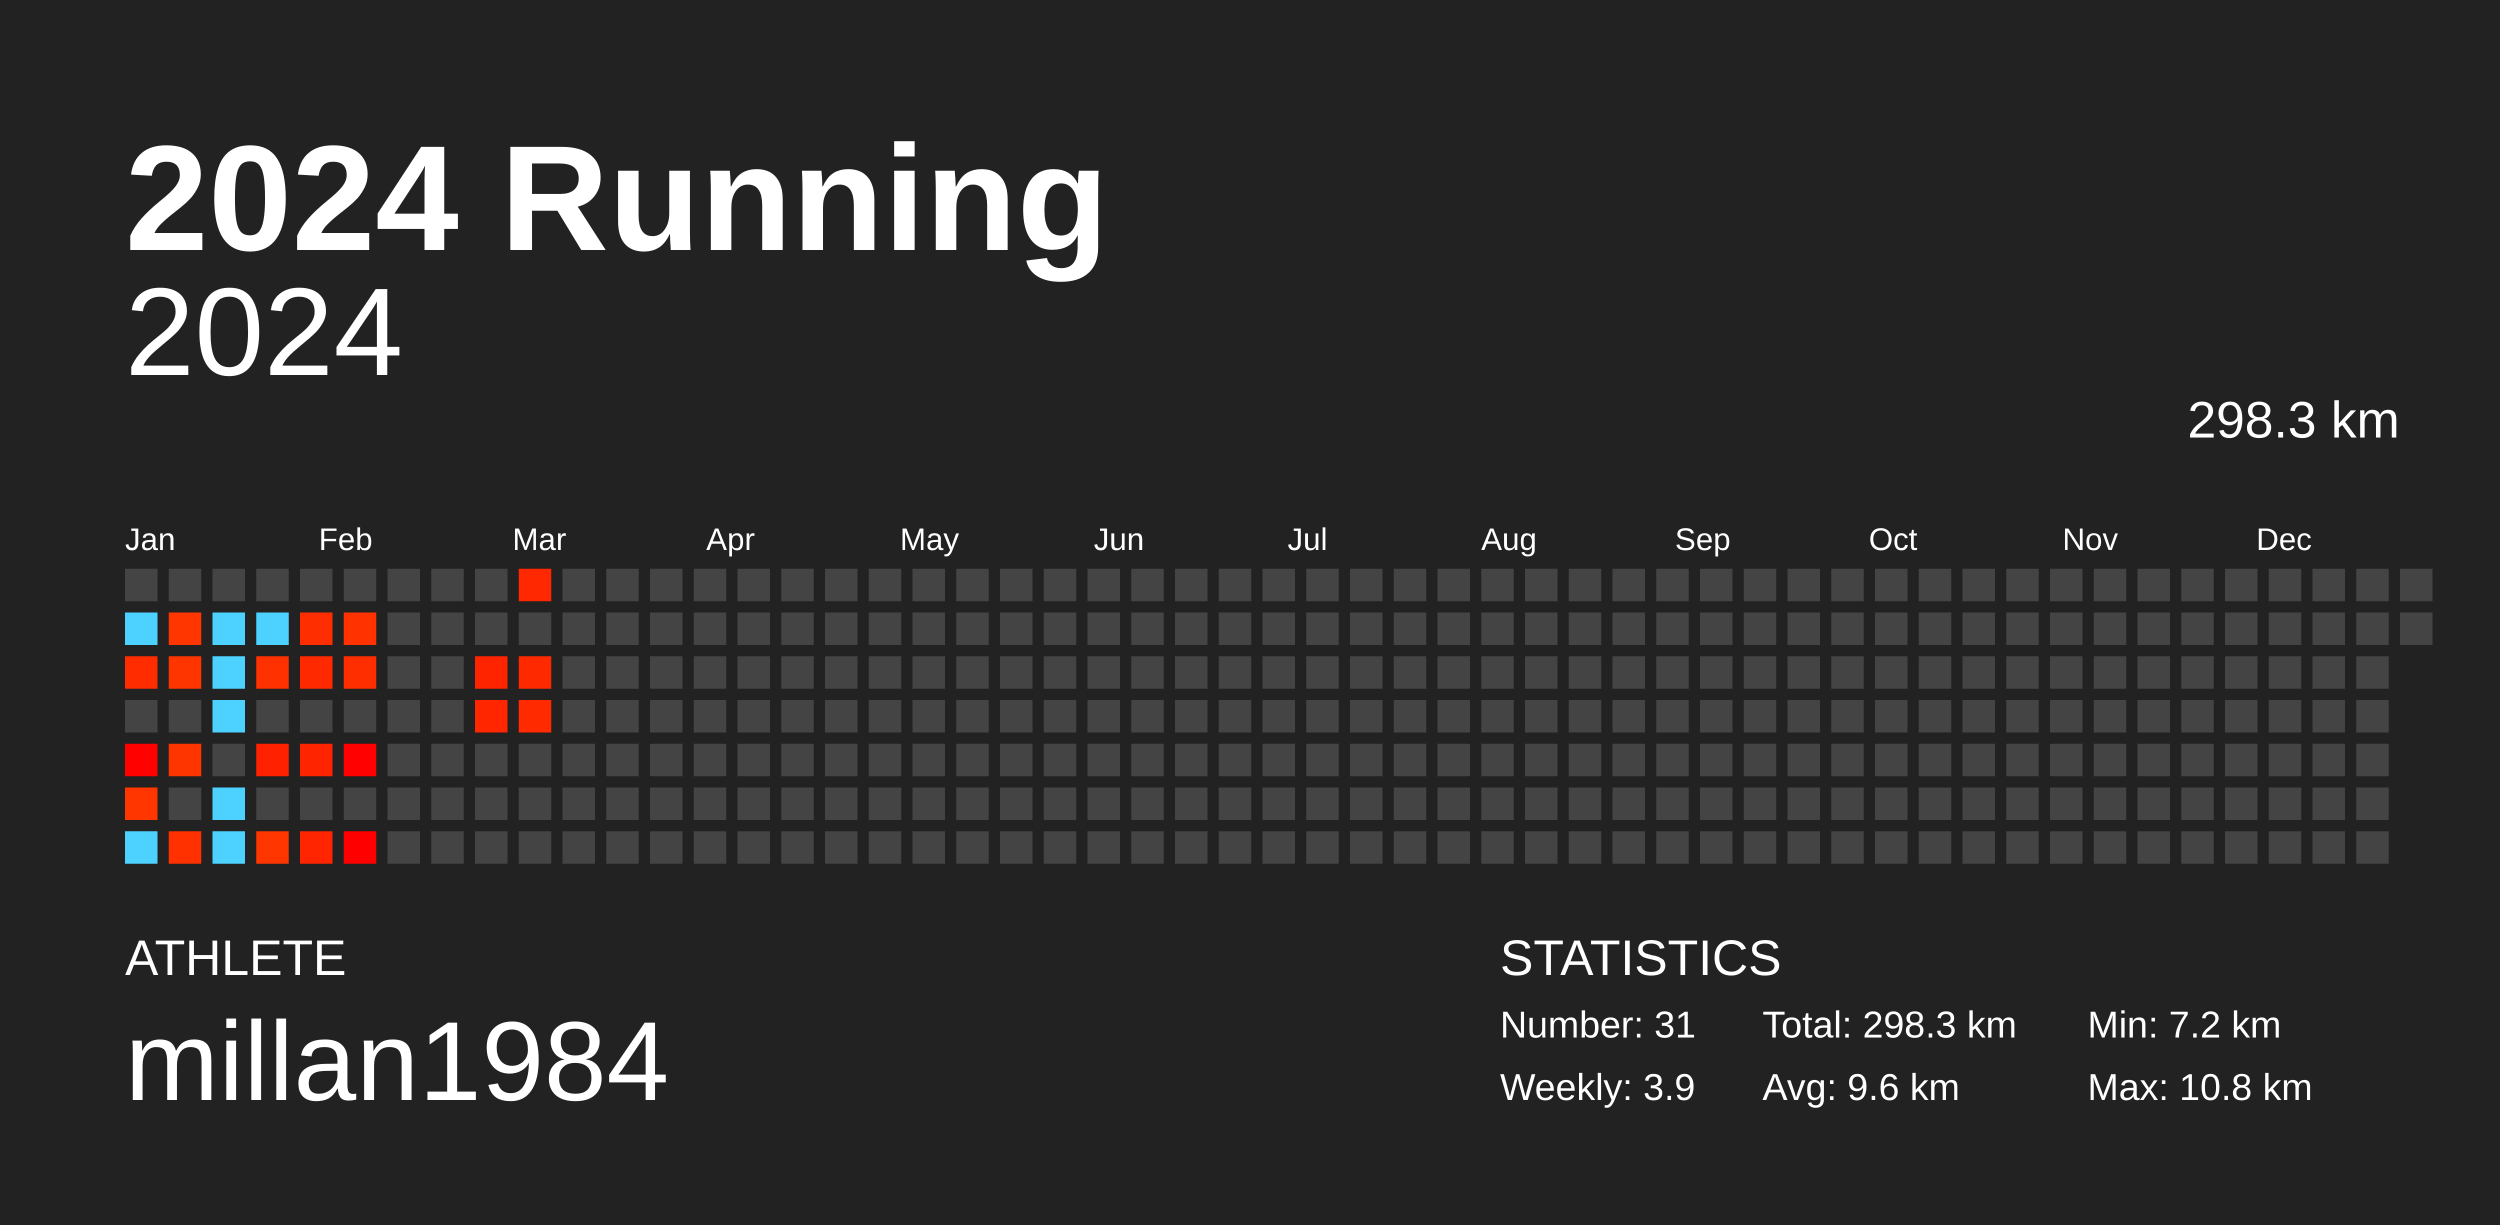
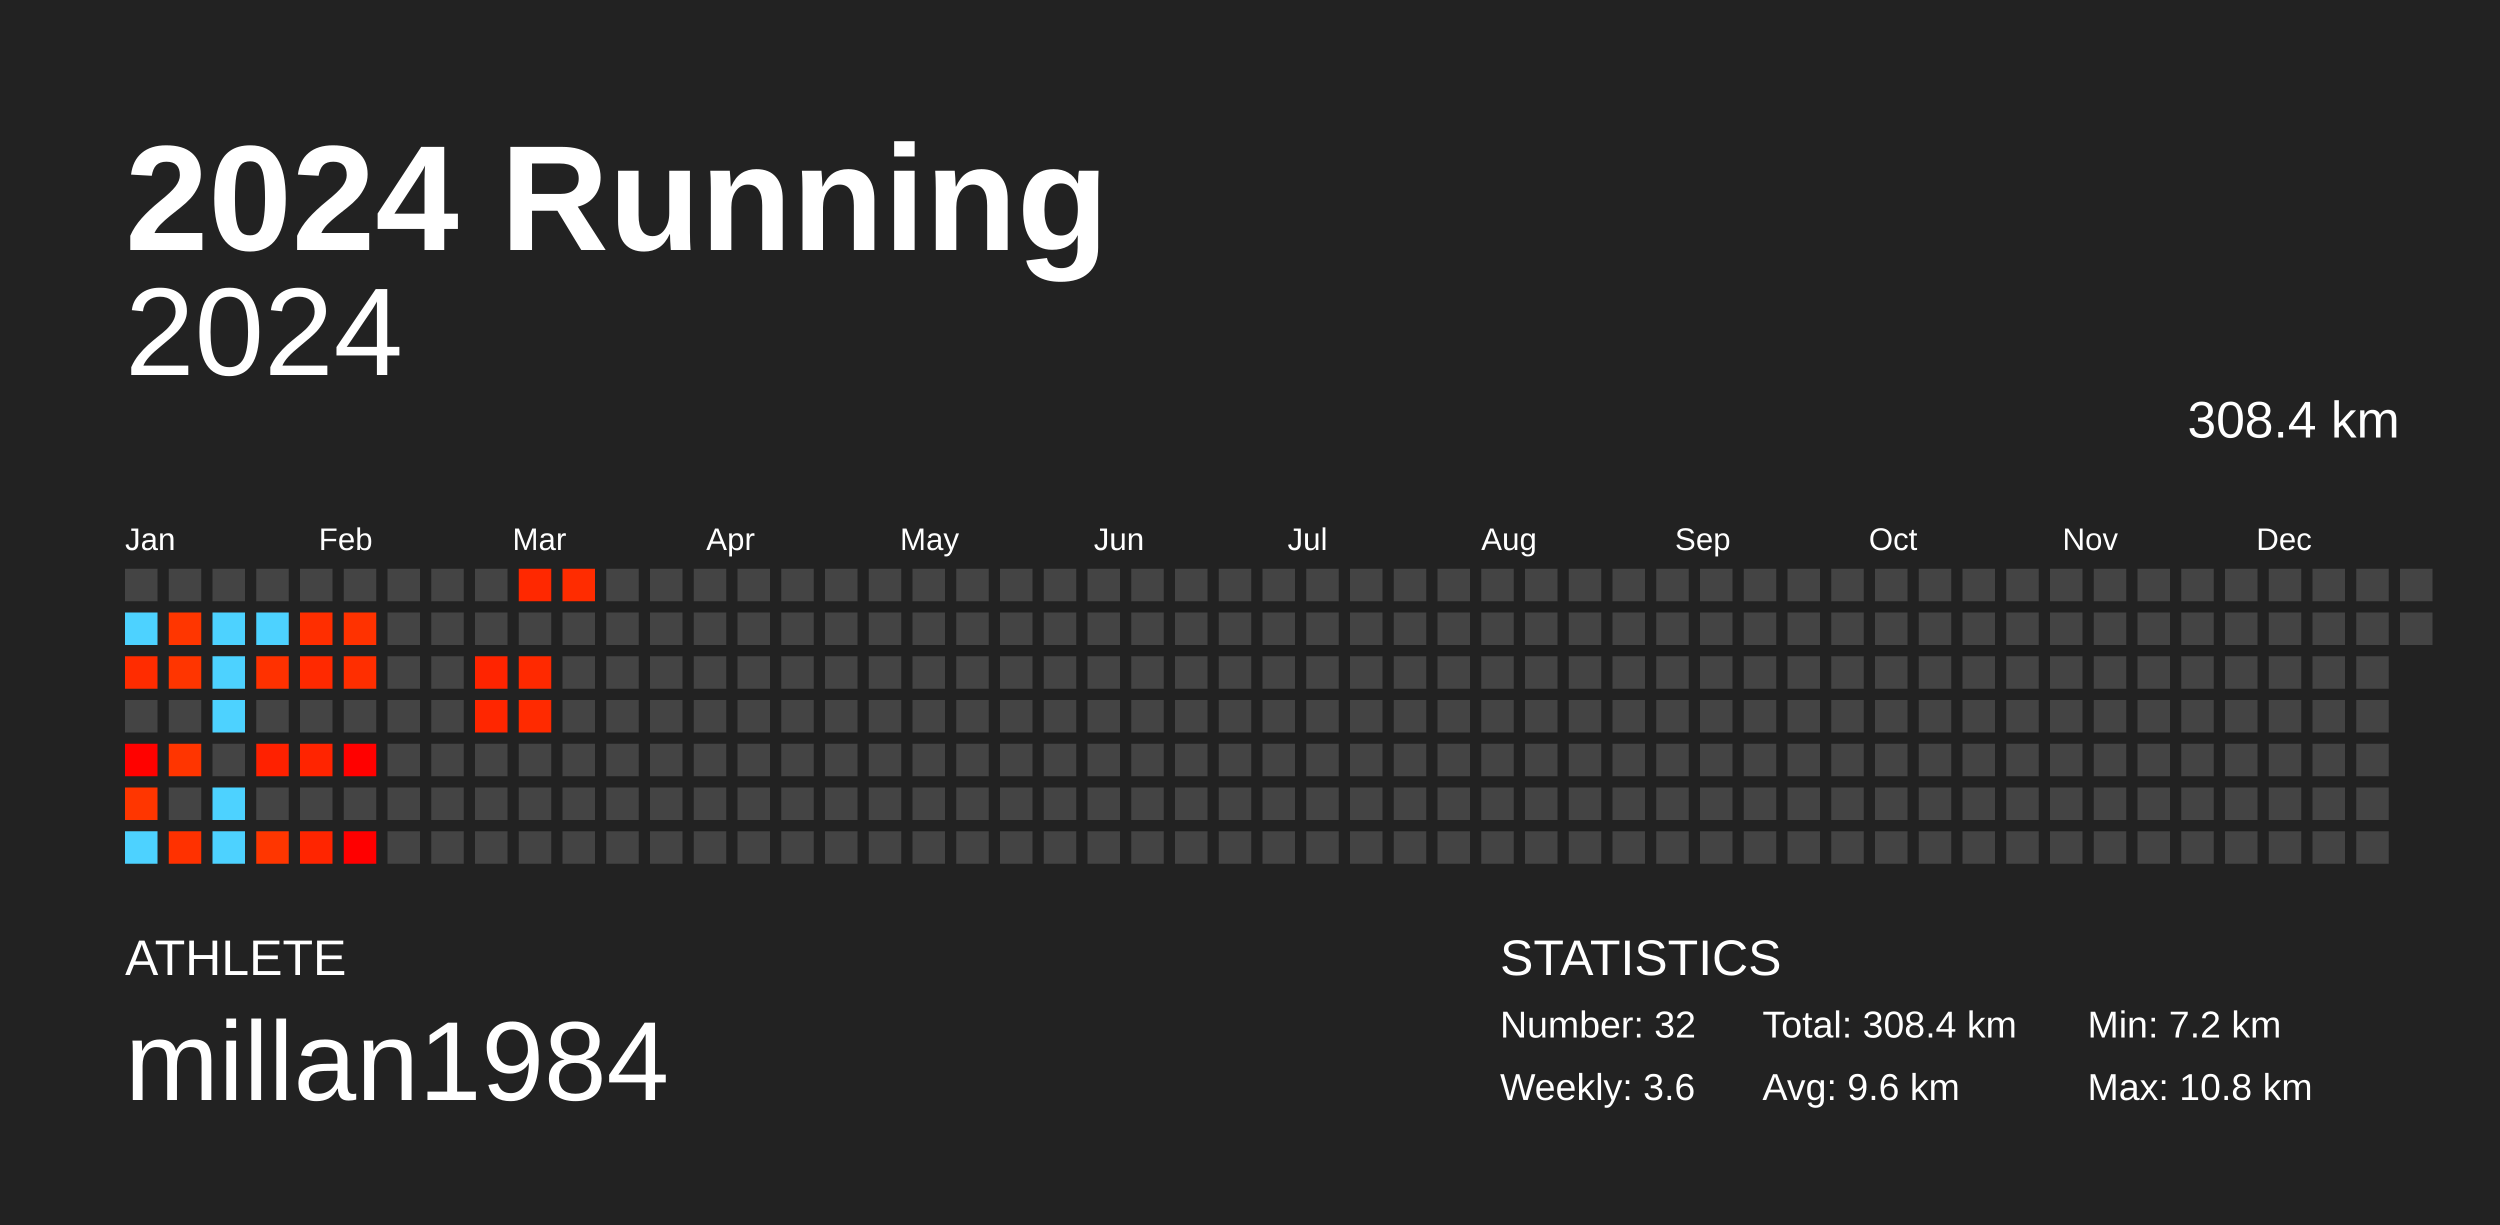
<svg xmlns="http://www.w3.org/2000/svg" baseProfile="full" height="98mm" version="1.1" viewBox="0,0,200,98" width="200mm">
  <defs />
  <rect fill="#222222" height="98" width="200" x="0" y="0" />
  <text fill="#FFFFFF" style="font-size:12px; font-family:Arial; font-weight:bold;" x="10" y="20">2024 Running</text>
  <text fill="#FFFFFF" style="font-size:4px; font-family:Arial" x="10" y="78">ATHLETE</text>
  <text fill="#FFFFFF" style="font-size:9px; font-family:Arial" x="10" y="88">millan1984</text>
  <text fill="#FFFFFF" style="font-size:4px; font-family:Arial" x="120" y="78">STATISTICS</text>
-   <text fill="#FFFFFF" style="font-size:3px; font-family:Arial" x="120" y="83">Number: 31</text>
-   <text fill="#FFFFFF" style="font-size:3px; font-family:Arial" x="120" y="88">Weekly: 3.9</text>
-   <text fill="#FFFFFF" style="font-size:3px; font-family:Arial" x="141" y="83">Total: 298.3 km</text>
+   <text fill="#FFFFFF" style="font-size:3px; font-family:Arial" x="120" y="83">Number: 32</text>
+   <text fill="#FFFFFF" style="font-size:3px; font-family:Arial" x="120" y="88">Weekly: 3.6</text>
+   <text fill="#FFFFFF" style="font-size:3px; font-family:Arial" x="141" y="83">Total: 308.4 km</text>
  <text fill="#FFFFFF" style="font-size:3px; font-family:Arial" x="141" y="88">Avg: 9.6 km</text>
  <text fill="#FFFFFF" style="font-size:3px; font-family:Arial" x="167" y="83">Min: 7.2 km</text>
  <text fill="#FFFFFF" style="font-size:3px; font-family:Arial" x="167" y="88">Max: 10.8 km</text>
  <text alignment-baseline="hanging" fill="#FFFFFF" style="font-size:10.0px; font-family:Arial;" x="10" y="30">2024</text>
-   <text alignment-baseline="hanging" fill="#FFFFFF" style="font-size:4.125px; font-family:Arial;" x="175" y="35">298.3 km</text>
+   <text alignment-baseline="hanging" fill="#FFFFFF" style="font-size:4.125px; font-family:Arial;" x="175" y="35">308.4 km</text>
  <text fill="#FFFFFF" style="font-size:2.5px; font-family:Arial" x="10.0" y="44">Jan</text>
  <text fill="#FFFFFF" style="font-size:2.5px; font-family:Arial" x="25.5" y="44">Feb</text>
  <text fill="#FFFFFF" style="font-size:2.5px; font-family:Arial" x="41.0" y="44">Mar</text>
  <text fill="#FFFFFF" style="font-size:2.5px; font-family:Arial" x="56.5" y="44">Apr</text>
  <text fill="#FFFFFF" style="font-size:2.5px; font-family:Arial" x="72.0" y="44">May</text>
  <text fill="#FFFFFF" style="font-size:2.5px; font-family:Arial" x="87.5" y="44">Jun</text>
  <text fill="#FFFFFF" style="font-size:2.5px; font-family:Arial" x="103.0" y="44">Jul</text>
  <text fill="#FFFFFF" style="font-size:2.5px; font-family:Arial" x="118.5" y="44">Aug</text>
  <text fill="#FFFFFF" style="font-size:2.5px; font-family:Arial" x="134.0" y="44">Sep</text>
  <text fill="#FFFFFF" style="font-size:2.5px; font-family:Arial" x="149.5" y="44">Oct</text>
  <text fill="#FFFFFF" style="font-size:2.5px; font-family:Arial" x="165.0" y="44">Nov</text>
  <text fill="#FFFFFF" style="font-size:2.5px; font-family:Arial" x="180.5" y="44">Dec</text>
  <rect fill="#444444" height="2.6" width="2.6" x="10.0" y="45.5" />
  <rect fill="#4dd2ff" height="2.6" width="2.6" x="10.0" y="49.0" />
  <rect fill="#ff2c00" height="2.6" width="2.6" x="10.0" y="52.5" />
  <rect fill="#444444" height="2.6" width="2.6" x="10.0" y="56.0" />
  <rect fill="#ff0200" height="2.6" width="2.6" x="10.0" y="59.5" />
  <rect fill="#ff3600" height="2.6" width="2.6" x="10.0" y="63.0" />
  <rect fill="#4dd2ff" height="2.6" width="2.6" x="10.0" y="66.5" />
  <rect fill="#444444" height="2.6" width="2.6" x="13.5" y="45.5" />
  <rect fill="#ff3600" height="2.6" width="2.6" x="13.5" y="49.0" />
  <rect fill="#ff3500" height="2.6" width="2.6" x="13.5" y="52.5" />
  <rect fill="#444444" height="2.6" width="2.6" x="13.5" y="56.0" />
  <rect fill="#ff3500" height="2.6" width="2.6" x="13.5" y="59.5" />
  <rect fill="#444444" height="2.6" width="2.6" x="13.5" y="63.0" />
  <rect fill="#ff3100" height="2.6" width="2.6" x="13.5" y="66.5" />
  <rect fill="#444444" height="2.6" width="2.6" x="17.0" y="45.5" />
  <rect fill="#4dd2ff" height="2.6" width="2.6" x="17.0" y="49.0" />
  <rect fill="#4dd2ff" height="2.6" width="2.6" x="17.0" y="52.5" />
  <rect fill="#4dd2ff" height="2.6" width="2.6" x="17.0" y="56.0" />
  <rect fill="#444444" height="2.6" width="2.6" x="17.0" y="59.5" />
  <rect fill="#4dd2ff" height="2.6" width="2.6" x="17.0" y="63.0" />
  <rect fill="#4dd2ff" height="2.6" width="2.6" x="17.0" y="66.5" />
  <rect fill="#444444" height="2.6" width="2.6" x="20.5" y="45.5" />
  <rect fill="#4dd2ff" height="2.6" width="2.6" x="20.5" y="49.0" />
  <rect fill="#ff3100" height="2.6" width="2.6" x="20.5" y="52.5" />
  <rect fill="#444444" height="2.6" width="2.6" x="20.5" y="56.0" />
  <rect fill="#ff2100" height="2.6" width="2.6" x="20.5" y="59.5" />
  <rect fill="#444444" height="2.6" width="2.6" x="20.5" y="63.0" />
  <rect fill="#ff3600" height="2.6" width="2.6" x="20.5" y="66.5" />
  <rect fill="#444444" height="2.6" width="2.6" x="24.0" y="45.5" />
  <rect fill="#ff2e00" height="2.6" width="2.6" x="24.0" y="49.0" />
  <rect fill="#ff2900" height="2.6" width="2.6" x="24.0" y="52.5" />
  <rect fill="#444444" height="2.6" width="2.6" x="24.0" y="56.0" />
  <rect fill="#ff2400" height="2.6" width="2.6" x="24.0" y="59.5" />
  <rect fill="#444444" height="2.6" width="2.6" x="24.0" y="63.0" />
  <rect fill="#ff2500" height="2.6" width="2.6" x="24.0" y="66.5" />
  <rect fill="#444444" height="2.6" width="2.6" x="27.5" y="45.5" />
  <rect fill="#ff3200" height="2.6" width="2.6" x="27.5" y="49.0" />
  <rect fill="#ff2e00" height="2.6" width="2.6" x="27.5" y="52.5" />
  <rect fill="#444444" height="2.6" width="2.6" x="27.5" y="56.0" />
  <rect fill="#ff0100" height="2.6" width="2.6" x="27.5" y="59.5" />
  <rect fill="#444444" height="2.6" width="2.6" x="27.5" y="63.0" />
  <rect fill="#ff0000" height="2.6" width="2.6" x="27.5" y="66.5" />
  <rect fill="#444444" height="2.6" width="2.6" x="31.0" y="45.5" />
  <rect fill="#444444" height="2.6" width="2.6" x="31.0" y="49.0" />
  <rect fill="#444444" height="2.6" width="2.6" x="31.0" y="52.5" />
  <rect fill="#444444" height="2.6" width="2.6" x="31.0" y="56.0" />
  <rect fill="#444444" height="2.6" width="2.6" x="31.0" y="59.5" />
  <rect fill="#444444" height="2.6" width="2.6" x="31.0" y="63.0" />
  <rect fill="#444444" height="2.6" width="2.6" x="31.0" y="66.5" />
  <rect fill="#444444" height="2.6" width="2.6" x="34.5" y="45.5" />
  <rect fill="#444444" height="2.6" width="2.6" x="34.5" y="49.0" />
  <rect fill="#444444" height="2.6" width="2.6" x="34.5" y="52.5" />
  <rect fill="#444444" height="2.6" width="2.6" x="34.5" y="56.0" />
  <rect fill="#444444" height="2.6" width="2.6" x="34.5" y="59.5" />
  <rect fill="#444444" height="2.6" width="2.6" x="34.5" y="63.0" />
  <rect fill="#444444" height="2.6" width="2.6" x="34.5" y="66.5" />
  <rect fill="#444444" height="2.6" width="2.6" x="38.0" y="45.5" />
  <rect fill="#444444" height="2.6" width="2.6" x="38.0" y="49.0" />
  <rect fill="#ff2400" height="2.6" width="2.6" x="38.0" y="52.5" />
  <rect fill="#ff2600" height="2.6" width="2.6" x="38.0" y="56.0" />
  <rect fill="#444444" height="2.6" width="2.6" x="38.0" y="59.5" />
  <rect fill="#444444" height="2.6" width="2.6" x="38.0" y="63.0" />
  <rect fill="#444444" height="2.6" width="2.6" x="38.0" y="66.5" />
  <rect fill="#ff2800" height="2.6" width="2.6" x="41.5" y="45.5" />
  <rect fill="#444444" height="2.6" width="2.6" x="41.5" y="49.0" />
  <rect fill="#ff2900" height="2.6" width="2.6" x="41.5" y="52.5" />
  <rect fill="#ff2a00" height="2.6" width="2.6" x="41.5" y="56.0" />
  <rect fill="#444444" height="2.6" width="2.6" x="41.5" y="59.5" />
  <rect fill="#444444" height="2.6" width="2.6" x="41.5" y="63.0" />
  <rect fill="#444444" height="2.6" width="2.6" x="41.5" y="66.5" />
-   <rect fill="#444444" height="2.6" width="2.6" x="45.0" y="45.5" />
+   <rect fill="#ff2c00" height="2.6" width="2.6" x="45.0" y="45.5" />
  <rect fill="#444444" height="2.6" width="2.6" x="45.0" y="49.0" />
  <rect fill="#444444" height="2.6" width="2.6" x="45.0" y="52.5" />
  <rect fill="#444444" height="2.6" width="2.6" x="45.0" y="56.0" />
  <rect fill="#444444" height="2.6" width="2.6" x="45.0" y="59.5" />
  <rect fill="#444444" height="2.6" width="2.6" x="45.0" y="63.0" />
  <rect fill="#444444" height="2.6" width="2.6" x="45.0" y="66.5" />
  <rect fill="#444444" height="2.6" width="2.6" x="48.5" y="45.5" />
  <rect fill="#444444" height="2.6" width="2.6" x="48.5" y="49.0" />
  <rect fill="#444444" height="2.6" width="2.6" x="48.5" y="52.5" />
  <rect fill="#444444" height="2.6" width="2.6" x="48.5" y="56.0" />
  <rect fill="#444444" height="2.6" width="2.6" x="48.5" y="59.5" />
  <rect fill="#444444" height="2.6" width="2.6" x="48.5" y="63.0" />
  <rect fill="#444444" height="2.6" width="2.6" x="48.5" y="66.5" />
  <rect fill="#444444" height="2.6" width="2.6" x="52.0" y="45.5" />
  <rect fill="#444444" height="2.6" width="2.6" x="52.0" y="49.0" />
  <rect fill="#444444" height="2.6" width="2.6" x="52.0" y="52.5" />
  <rect fill="#444444" height="2.6" width="2.6" x="52.0" y="56.0" />
  <rect fill="#444444" height="2.6" width="2.6" x="52.0" y="59.5" />
  <rect fill="#444444" height="2.6" width="2.6" x="52.0" y="63.0" />
  <rect fill="#444444" height="2.6" width="2.6" x="52.0" y="66.5" />
  <rect fill="#444444" height="2.6" width="2.6" x="55.5" y="45.5" />
  <rect fill="#444444" height="2.6" width="2.6" x="55.5" y="49.0" />
  <rect fill="#444444" height="2.6" width="2.6" x="55.5" y="52.5" />
  <rect fill="#444444" height="2.6" width="2.6" x="55.5" y="56.0" />
  <rect fill="#444444" height="2.6" width="2.6" x="55.5" y="59.5" />
  <rect fill="#444444" height="2.6" width="2.6" x="55.5" y="63.0" />
  <rect fill="#444444" height="2.6" width="2.6" x="55.5" y="66.5" />
  <rect fill="#444444" height="2.6" width="2.6" x="59.0" y="45.5" />
  <rect fill="#444444" height="2.6" width="2.6" x="59.0" y="49.0" />
  <rect fill="#444444" height="2.6" width="2.6" x="59.0" y="52.5" />
  <rect fill="#444444" height="2.6" width="2.6" x="59.0" y="56.0" />
  <rect fill="#444444" height="2.6" width="2.6" x="59.0" y="59.5" />
  <rect fill="#444444" height="2.6" width="2.6" x="59.0" y="63.0" />
  <rect fill="#444444" height="2.6" width="2.6" x="59.0" y="66.5" />
  <rect fill="#444444" height="2.6" width="2.6" x="62.5" y="45.5" />
  <rect fill="#444444" height="2.6" width="2.6" x="62.5" y="49.0" />
  <rect fill="#444444" height="2.6" width="2.6" x="62.5" y="52.5" />
  <rect fill="#444444" height="2.6" width="2.6" x="62.5" y="56.0" />
  <rect fill="#444444" height="2.6" width="2.6" x="62.5" y="59.5" />
  <rect fill="#444444" height="2.6" width="2.6" x="62.5" y="63.0" />
  <rect fill="#444444" height="2.6" width="2.6" x="62.5" y="66.5" />
  <rect fill="#444444" height="2.6" width="2.6" x="66.0" y="45.5" />
  <rect fill="#444444" height="2.6" width="2.6" x="66.0" y="49.0" />
  <rect fill="#444444" height="2.6" width="2.6" x="66.0" y="52.5" />
  <rect fill="#444444" height="2.6" width="2.6" x="66.0" y="56.0" />
  <rect fill="#444444" height="2.6" width="2.6" x="66.0" y="59.5" />
  <rect fill="#444444" height="2.6" width="2.6" x="66.0" y="63.0" />
  <rect fill="#444444" height="2.6" width="2.6" x="66.0" y="66.5" />
  <rect fill="#444444" height="2.6" width="2.6" x="69.5" y="45.5" />
  <rect fill="#444444" height="2.6" width="2.6" x="69.5" y="49.0" />
  <rect fill="#444444" height="2.6" width="2.6" x="69.5" y="52.5" />
  <rect fill="#444444" height="2.6" width="2.6" x="69.5" y="56.0" />
  <rect fill="#444444" height="2.6" width="2.6" x="69.5" y="59.5" />
  <rect fill="#444444" height="2.6" width="2.6" x="69.5" y="63.0" />
  <rect fill="#444444" height="2.6" width="2.6" x="69.5" y="66.5" />
  <rect fill="#444444" height="2.6" width="2.6" x="73.0" y="45.5" />
  <rect fill="#444444" height="2.6" width="2.6" x="73.0" y="49.0" />
  <rect fill="#444444" height="2.6" width="2.6" x="73.0" y="52.5" />
  <rect fill="#444444" height="2.6" width="2.6" x="73.0" y="56.0" />
  <rect fill="#444444" height="2.6" width="2.6" x="73.0" y="59.5" />
  <rect fill="#444444" height="2.6" width="2.6" x="73.0" y="63.0" />
  <rect fill="#444444" height="2.6" width="2.6" x="73.0" y="66.5" />
  <rect fill="#444444" height="2.6" width="2.6" x="76.5" y="45.5" />
  <rect fill="#444444" height="2.6" width="2.6" x="76.5" y="49.0" />
  <rect fill="#444444" height="2.6" width="2.6" x="76.5" y="52.5" />
  <rect fill="#444444" height="2.6" width="2.6" x="76.5" y="56.0" />
  <rect fill="#444444" height="2.6" width="2.6" x="76.5" y="59.5" />
  <rect fill="#444444" height="2.6" width="2.6" x="76.5" y="63.0" />
  <rect fill="#444444" height="2.6" width="2.6" x="76.5" y="66.5" />
  <rect fill="#444444" height="2.6" width="2.6" x="80.0" y="45.5" />
  <rect fill="#444444" height="2.6" width="2.6" x="80.0" y="49.0" />
  <rect fill="#444444" height="2.6" width="2.6" x="80.0" y="52.5" />
  <rect fill="#444444" height="2.6" width="2.6" x="80.0" y="56.0" />
  <rect fill="#444444" height="2.6" width="2.6" x="80.0" y="59.5" />
  <rect fill="#444444" height="2.6" width="2.6" x="80.0" y="63.0" />
  <rect fill="#444444" height="2.6" width="2.6" x="80.0" y="66.5" />
  <rect fill="#444444" height="2.6" width="2.6" x="83.5" y="45.5" />
  <rect fill="#444444" height="2.6" width="2.6" x="83.5" y="49.0" />
  <rect fill="#444444" height="2.6" width="2.6" x="83.5" y="52.5" />
  <rect fill="#444444" height="2.6" width="2.6" x="83.5" y="56.0" />
  <rect fill="#444444" height="2.6" width="2.6" x="83.5" y="59.5" />
  <rect fill="#444444" height="2.6" width="2.6" x="83.5" y="63.0" />
  <rect fill="#444444" height="2.6" width="2.6" x="83.5" y="66.5" />
  <rect fill="#444444" height="2.6" width="2.6" x="87.0" y="45.5" />
  <rect fill="#444444" height="2.6" width="2.6" x="87.0" y="49.0" />
  <rect fill="#444444" height="2.6" width="2.6" x="87.0" y="52.5" />
  <rect fill="#444444" height="2.6" width="2.6" x="87.0" y="56.0" />
  <rect fill="#444444" height="2.6" width="2.6" x="87.0" y="59.5" />
  <rect fill="#444444" height="2.6" width="2.6" x="87.0" y="63.0" />
  <rect fill="#444444" height="2.6" width="2.6" x="87.0" y="66.5" />
  <rect fill="#444444" height="2.6" width="2.6" x="90.5" y="45.5" />
  <rect fill="#444444" height="2.6" width="2.6" x="90.5" y="49.0" />
  <rect fill="#444444" height="2.6" width="2.6" x="90.5" y="52.5" />
  <rect fill="#444444" height="2.6" width="2.6" x="90.5" y="56.0" />
  <rect fill="#444444" height="2.6" width="2.6" x="90.5" y="59.5" />
  <rect fill="#444444" height="2.6" width="2.6" x="90.5" y="63.0" />
  <rect fill="#444444" height="2.6" width="2.6" x="90.5" y="66.5" />
  <rect fill="#444444" height="2.6" width="2.6" x="94.0" y="45.5" />
  <rect fill="#444444" height="2.6" width="2.6" x="94.0" y="49.0" />
  <rect fill="#444444" height="2.6" width="2.6" x="94.0" y="52.5" />
  <rect fill="#444444" height="2.6" width="2.6" x="94.0" y="56.0" />
  <rect fill="#444444" height="2.6" width="2.6" x="94.0" y="59.5" />
  <rect fill="#444444" height="2.6" width="2.6" x="94.0" y="63.0" />
  <rect fill="#444444" height="2.6" width="2.6" x="94.0" y="66.5" />
  <rect fill="#444444" height="2.6" width="2.6" x="97.5" y="45.5" />
  <rect fill="#444444" height="2.6" width="2.6" x="97.5" y="49.0" />
  <rect fill="#444444" height="2.6" width="2.6" x="97.5" y="52.5" />
  <rect fill="#444444" height="2.6" width="2.6" x="97.5" y="56.0" />
  <rect fill="#444444" height="2.6" width="2.6" x="97.5" y="59.5" />
  <rect fill="#444444" height="2.6" width="2.6" x="97.5" y="63.0" />
  <rect fill="#444444" height="2.6" width="2.6" x="97.5" y="66.5" />
  <rect fill="#444444" height="2.6" width="2.6" x="101.0" y="45.5" />
  <rect fill="#444444" height="2.6" width="2.6" x="101.0" y="49.0" />
  <rect fill="#444444" height="2.6" width="2.6" x="101.0" y="52.5" />
  <rect fill="#444444" height="2.6" width="2.6" x="101.0" y="56.0" />
  <rect fill="#444444" height="2.6" width="2.6" x="101.0" y="59.5" />
  <rect fill="#444444" height="2.6" width="2.6" x="101.0" y="63.0" />
  <rect fill="#444444" height="2.6" width="2.6" x="101.0" y="66.5" />
  <rect fill="#444444" height="2.6" width="2.6" x="104.5" y="45.5" />
  <rect fill="#444444" height="2.6" width="2.6" x="104.5" y="49.0" />
  <rect fill="#444444" height="2.6" width="2.6" x="104.5" y="52.5" />
  <rect fill="#444444" height="2.6" width="2.6" x="104.5" y="56.0" />
  <rect fill="#444444" height="2.6" width="2.6" x="104.5" y="59.5" />
  <rect fill="#444444" height="2.6" width="2.6" x="104.5" y="63.0" />
  <rect fill="#444444" height="2.6" width="2.6" x="104.5" y="66.5" />
  <rect fill="#444444" height="2.6" width="2.6" x="108.0" y="45.5" />
  <rect fill="#444444" height="2.6" width="2.6" x="108.0" y="49.0" />
  <rect fill="#444444" height="2.6" width="2.6" x="108.0" y="52.5" />
  <rect fill="#444444" height="2.6" width="2.6" x="108.0" y="56.0" />
  <rect fill="#444444" height="2.6" width="2.6" x="108.0" y="59.5" />
  <rect fill="#444444" height="2.6" width="2.6" x="108.0" y="63.0" />
  <rect fill="#444444" height="2.6" width="2.6" x="108.0" y="66.5" />
  <rect fill="#444444" height="2.6" width="2.6" x="111.5" y="45.5" />
  <rect fill="#444444" height="2.6" width="2.6" x="111.5" y="49.0" />
  <rect fill="#444444" height="2.6" width="2.6" x="111.5" y="52.5" />
  <rect fill="#444444" height="2.6" width="2.6" x="111.5" y="56.0" />
  <rect fill="#444444" height="2.6" width="2.6" x="111.5" y="59.5" />
  <rect fill="#444444" height="2.6" width="2.6" x="111.5" y="63.0" />
  <rect fill="#444444" height="2.6" width="2.6" x="111.5" y="66.5" />
  <rect fill="#444444" height="2.6" width="2.6" x="115.0" y="45.5" />
  <rect fill="#444444" height="2.6" width="2.6" x="115.0" y="49.0" />
  <rect fill="#444444" height="2.6" width="2.6" x="115.0" y="52.5" />
  <rect fill="#444444" height="2.6" width="2.6" x="115.0" y="56.0" />
  <rect fill="#444444" height="2.6" width="2.6" x="115.0" y="59.5" />
  <rect fill="#444444" height="2.6" width="2.6" x="115.0" y="63.0" />
  <rect fill="#444444" height="2.6" width="2.6" x="115.0" y="66.5" />
  <rect fill="#444444" height="2.6" width="2.6" x="118.5" y="45.5" />
  <rect fill="#444444" height="2.6" width="2.6" x="118.5" y="49.0" />
  <rect fill="#444444" height="2.6" width="2.6" x="118.5" y="52.5" />
  <rect fill="#444444" height="2.6" width="2.6" x="118.5" y="56.0" />
  <rect fill="#444444" height="2.6" width="2.6" x="118.5" y="59.5" />
  <rect fill="#444444" height="2.6" width="2.6" x="118.5" y="63.0" />
  <rect fill="#444444" height="2.6" width="2.6" x="118.5" y="66.5" />
  <rect fill="#444444" height="2.6" width="2.6" x="122.0" y="45.5" />
  <rect fill="#444444" height="2.6" width="2.6" x="122.0" y="49.0" />
  <rect fill="#444444" height="2.6" width="2.6" x="122.0" y="52.5" />
  <rect fill="#444444" height="2.6" width="2.6" x="122.0" y="56.0" />
  <rect fill="#444444" height="2.6" width="2.6" x="122.0" y="59.5" />
  <rect fill="#444444" height="2.6" width="2.6" x="122.0" y="63.0" />
  <rect fill="#444444" height="2.6" width="2.6" x="122.0" y="66.5" />
  <rect fill="#444444" height="2.6" width="2.6" x="125.5" y="45.5" />
  <rect fill="#444444" height="2.6" width="2.6" x="125.5" y="49.0" />
  <rect fill="#444444" height="2.6" width="2.6" x="125.5" y="52.5" />
  <rect fill="#444444" height="2.6" width="2.6" x="125.5" y="56.0" />
  <rect fill="#444444" height="2.6" width="2.6" x="125.5" y="59.5" />
  <rect fill="#444444" height="2.6" width="2.6" x="125.5" y="63.0" />
  <rect fill="#444444" height="2.6" width="2.6" x="125.5" y="66.5" />
  <rect fill="#444444" height="2.6" width="2.6" x="129.0" y="45.5" />
  <rect fill="#444444" height="2.6" width="2.6" x="129.0" y="49.0" />
  <rect fill="#444444" height="2.6" width="2.6" x="129.0" y="52.5" />
  <rect fill="#444444" height="2.6" width="2.6" x="129.0" y="56.0" />
  <rect fill="#444444" height="2.6" width="2.6" x="129.0" y="59.5" />
  <rect fill="#444444" height="2.6" width="2.6" x="129.0" y="63.0" />
  <rect fill="#444444" height="2.6" width="2.6" x="129.0" y="66.5" />
  <rect fill="#444444" height="2.6" width="2.6" x="132.5" y="45.5" />
  <rect fill="#444444" height="2.6" width="2.6" x="132.5" y="49.0" />
  <rect fill="#444444" height="2.6" width="2.6" x="132.5" y="52.5" />
  <rect fill="#444444" height="2.6" width="2.6" x="132.5" y="56.0" />
  <rect fill="#444444" height="2.6" width="2.6" x="132.5" y="59.5" />
  <rect fill="#444444" height="2.6" width="2.6" x="132.5" y="63.0" />
  <rect fill="#444444" height="2.6" width="2.6" x="132.5" y="66.5" />
  <rect fill="#444444" height="2.6" width="2.6" x="136.0" y="45.5" />
  <rect fill="#444444" height="2.6" width="2.6" x="136.0" y="49.0" />
  <rect fill="#444444" height="2.6" width="2.6" x="136.0" y="52.5" />
  <rect fill="#444444" height="2.6" width="2.6" x="136.0" y="56.0" />
  <rect fill="#444444" height="2.6" width="2.6" x="136.0" y="59.5" />
  <rect fill="#444444" height="2.6" width="2.6" x="136.0" y="63.0" />
  <rect fill="#444444" height="2.6" width="2.6" x="136.0" y="66.5" />
  <rect fill="#444444" height="2.6" width="2.6" x="139.5" y="45.5" />
  <rect fill="#444444" height="2.6" width="2.6" x="139.5" y="49.0" />
  <rect fill="#444444" height="2.6" width="2.6" x="139.5" y="52.5" />
  <rect fill="#444444" height="2.6" width="2.6" x="139.5" y="56.0" />
  <rect fill="#444444" height="2.6" width="2.6" x="139.5" y="59.5" />
  <rect fill="#444444" height="2.6" width="2.6" x="139.5" y="63.0" />
  <rect fill="#444444" height="2.6" width="2.6" x="139.5" y="66.5" />
  <rect fill="#444444" height="2.6" width="2.6" x="143.0" y="45.5" />
  <rect fill="#444444" height="2.6" width="2.6" x="143.0" y="49.0" />
  <rect fill="#444444" height="2.6" width="2.6" x="143.0" y="52.5" />
  <rect fill="#444444" height="2.6" width="2.6" x="143.0" y="56.0" />
  <rect fill="#444444" height="2.6" width="2.6" x="143.0" y="59.5" />
  <rect fill="#444444" height="2.6" width="2.6" x="143.0" y="63.0" />
  <rect fill="#444444" height="2.6" width="2.6" x="143.0" y="66.5" />
  <rect fill="#444444" height="2.6" width="2.6" x="146.5" y="45.5" />
  <rect fill="#444444" height="2.6" width="2.6" x="146.5" y="49.0" />
  <rect fill="#444444" height="2.6" width="2.6" x="146.5" y="52.5" />
  <rect fill="#444444" height="2.6" width="2.6" x="146.5" y="56.0" />
  <rect fill="#444444" height="2.6" width="2.6" x="146.5" y="59.5" />
  <rect fill="#444444" height="2.6" width="2.6" x="146.5" y="63.0" />
  <rect fill="#444444" height="2.6" width="2.6" x="146.5" y="66.5" />
  <rect fill="#444444" height="2.6" width="2.6" x="150.0" y="45.5" />
  <rect fill="#444444" height="2.6" width="2.6" x="150.0" y="49.0" />
  <rect fill="#444444" height="2.6" width="2.6" x="150.0" y="52.5" />
  <rect fill="#444444" height="2.6" width="2.6" x="150.0" y="56.0" />
  <rect fill="#444444" height="2.6" width="2.6" x="150.0" y="59.5" />
  <rect fill="#444444" height="2.6" width="2.6" x="150.0" y="63.0" />
  <rect fill="#444444" height="2.6" width="2.6" x="150.0" y="66.5" />
  <rect fill="#444444" height="2.6" width="2.6" x="153.5" y="45.5" />
  <rect fill="#444444" height="2.6" width="2.6" x="153.5" y="49.0" />
  <rect fill="#444444" height="2.6" width="2.6" x="153.5" y="52.5" />
  <rect fill="#444444" height="2.6" width="2.6" x="153.5" y="56.0" />
  <rect fill="#444444" height="2.6" width="2.6" x="153.5" y="59.5" />
  <rect fill="#444444" height="2.6" width="2.6" x="153.5" y="63.0" />
  <rect fill="#444444" height="2.6" width="2.6" x="153.5" y="66.5" />
  <rect fill="#444444" height="2.6" width="2.6" x="157.0" y="45.5" />
  <rect fill="#444444" height="2.6" width="2.6" x="157.0" y="49.0" />
  <rect fill="#444444" height="2.6" width="2.6" x="157.0" y="52.5" />
  <rect fill="#444444" height="2.6" width="2.6" x="157.0" y="56.0" />
  <rect fill="#444444" height="2.6" width="2.6" x="157.0" y="59.5" />
  <rect fill="#444444" height="2.6" width="2.6" x="157.0" y="63.0" />
  <rect fill="#444444" height="2.6" width="2.6" x="157.0" y="66.5" />
  <rect fill="#444444" height="2.6" width="2.6" x="160.5" y="45.5" />
  <rect fill="#444444" height="2.6" width="2.6" x="160.5" y="49.0" />
  <rect fill="#444444" height="2.6" width="2.6" x="160.5" y="52.5" />
  <rect fill="#444444" height="2.6" width="2.6" x="160.5" y="56.0" />
  <rect fill="#444444" height="2.6" width="2.6" x="160.5" y="59.5" />
  <rect fill="#444444" height="2.6" width="2.6" x="160.5" y="63.0" />
  <rect fill="#444444" height="2.6" width="2.6" x="160.5" y="66.5" />
  <rect fill="#444444" height="2.6" width="2.6" x="164.0" y="45.5" />
  <rect fill="#444444" height="2.6" width="2.6" x="164.0" y="49.0" />
  <rect fill="#444444" height="2.6" width="2.6" x="164.0" y="52.5" />
  <rect fill="#444444" height="2.6" width="2.6" x="164.0" y="56.0" />
  <rect fill="#444444" height="2.6" width="2.6" x="164.0" y="59.5" />
  <rect fill="#444444" height="2.6" width="2.6" x="164.0" y="63.0" />
  <rect fill="#444444" height="2.6" width="2.6" x="164.0" y="66.5" />
  <rect fill="#444444" height="2.6" width="2.6" x="167.5" y="45.5" />
  <rect fill="#444444" height="2.6" width="2.6" x="167.5" y="49.0" />
  <rect fill="#444444" height="2.6" width="2.6" x="167.5" y="52.5" />
  <rect fill="#444444" height="2.6" width="2.6" x="167.5" y="56.0" />
  <rect fill="#444444" height="2.6" width="2.6" x="167.5" y="59.5" />
  <rect fill="#444444" height="2.6" width="2.6" x="167.5" y="63.0" />
  <rect fill="#444444" height="2.6" width="2.6" x="167.5" y="66.5" />
  <rect fill="#444444" height="2.6" width="2.6" x="171.0" y="45.5" />
  <rect fill="#444444" height="2.6" width="2.6" x="171.0" y="49.0" />
  <rect fill="#444444" height="2.6" width="2.6" x="171.0" y="52.5" />
  <rect fill="#444444" height="2.6" width="2.6" x="171.0" y="56.0" />
  <rect fill="#444444" height="2.6" width="2.6" x="171.0" y="59.5" />
  <rect fill="#444444" height="2.6" width="2.6" x="171.0" y="63.0" />
  <rect fill="#444444" height="2.6" width="2.6" x="171.0" y="66.5" />
  <rect fill="#444444" height="2.6" width="2.6" x="174.5" y="45.5" />
  <rect fill="#444444" height="2.6" width="2.6" x="174.5" y="49.0" />
  <rect fill="#444444" height="2.6" width="2.6" x="174.5" y="52.5" />
  <rect fill="#444444" height="2.6" width="2.6" x="174.5" y="56.0" />
  <rect fill="#444444" height="2.6" width="2.6" x="174.5" y="59.5" />
  <rect fill="#444444" height="2.6" width="2.6" x="174.5" y="63.0" />
  <rect fill="#444444" height="2.6" width="2.6" x="174.5" y="66.5" />
  <rect fill="#444444" height="2.6" width="2.6" x="178.0" y="45.5" />
  <rect fill="#444444" height="2.6" width="2.6" x="178.0" y="49.0" />
  <rect fill="#444444" height="2.6" width="2.6" x="178.0" y="52.5" />
  <rect fill="#444444" height="2.6" width="2.6" x="178.0" y="56.0" />
  <rect fill="#444444" height="2.6" width="2.6" x="178.0" y="59.5" />
  <rect fill="#444444" height="2.6" width="2.6" x="178.0" y="63.0" />
  <rect fill="#444444" height="2.6" width="2.6" x="178.0" y="66.5" />
  <rect fill="#444444" height="2.6" width="2.6" x="181.5" y="45.5" />
  <rect fill="#444444" height="2.6" width="2.6" x="181.5" y="49.0" />
  <rect fill="#444444" height="2.6" width="2.6" x="181.5" y="52.5" />
  <rect fill="#444444" height="2.6" width="2.6" x="181.5" y="56.0" />
  <rect fill="#444444" height="2.6" width="2.6" x="181.5" y="59.5" />
  <rect fill="#444444" height="2.6" width="2.6" x="181.5" y="63.0" />
  <rect fill="#444444" height="2.6" width="2.6" x="181.5" y="66.5" />
  <rect fill="#444444" height="2.6" width="2.6" x="185.0" y="45.5" />
  <rect fill="#444444" height="2.6" width="2.6" x="185.0" y="49.0" />
  <rect fill="#444444" height="2.6" width="2.6" x="185.0" y="52.5" />
  <rect fill="#444444" height="2.6" width="2.6" x="185.0" y="56.0" />
  <rect fill="#444444" height="2.6" width="2.6" x="185.0" y="59.5" />
  <rect fill="#444444" height="2.6" width="2.6" x="185.0" y="63.0" />
  <rect fill="#444444" height="2.6" width="2.6" x="185.0" y="66.5" />
  <rect fill="#444444" height="2.6" width="2.6" x="188.5" y="45.5" />
  <rect fill="#444444" height="2.6" width="2.6" x="188.5" y="49.0" />
  <rect fill="#444444" height="2.6" width="2.6" x="188.5" y="52.5" />
  <rect fill="#444444" height="2.6" width="2.6" x="188.5" y="56.0" />
  <rect fill="#444444" height="2.6" width="2.6" x="188.5" y="59.5" />
  <rect fill="#444444" height="2.6" width="2.6" x="188.5" y="63.0" />
  <rect fill="#444444" height="2.6" width="2.6" x="188.5" y="66.5" />
  <rect fill="#444444" height="2.6" width="2.6" x="192.0" y="45.5" />
  <rect fill="#444444" height="2.6" width="2.6" x="192.0" y="49.0" />
</svg>
